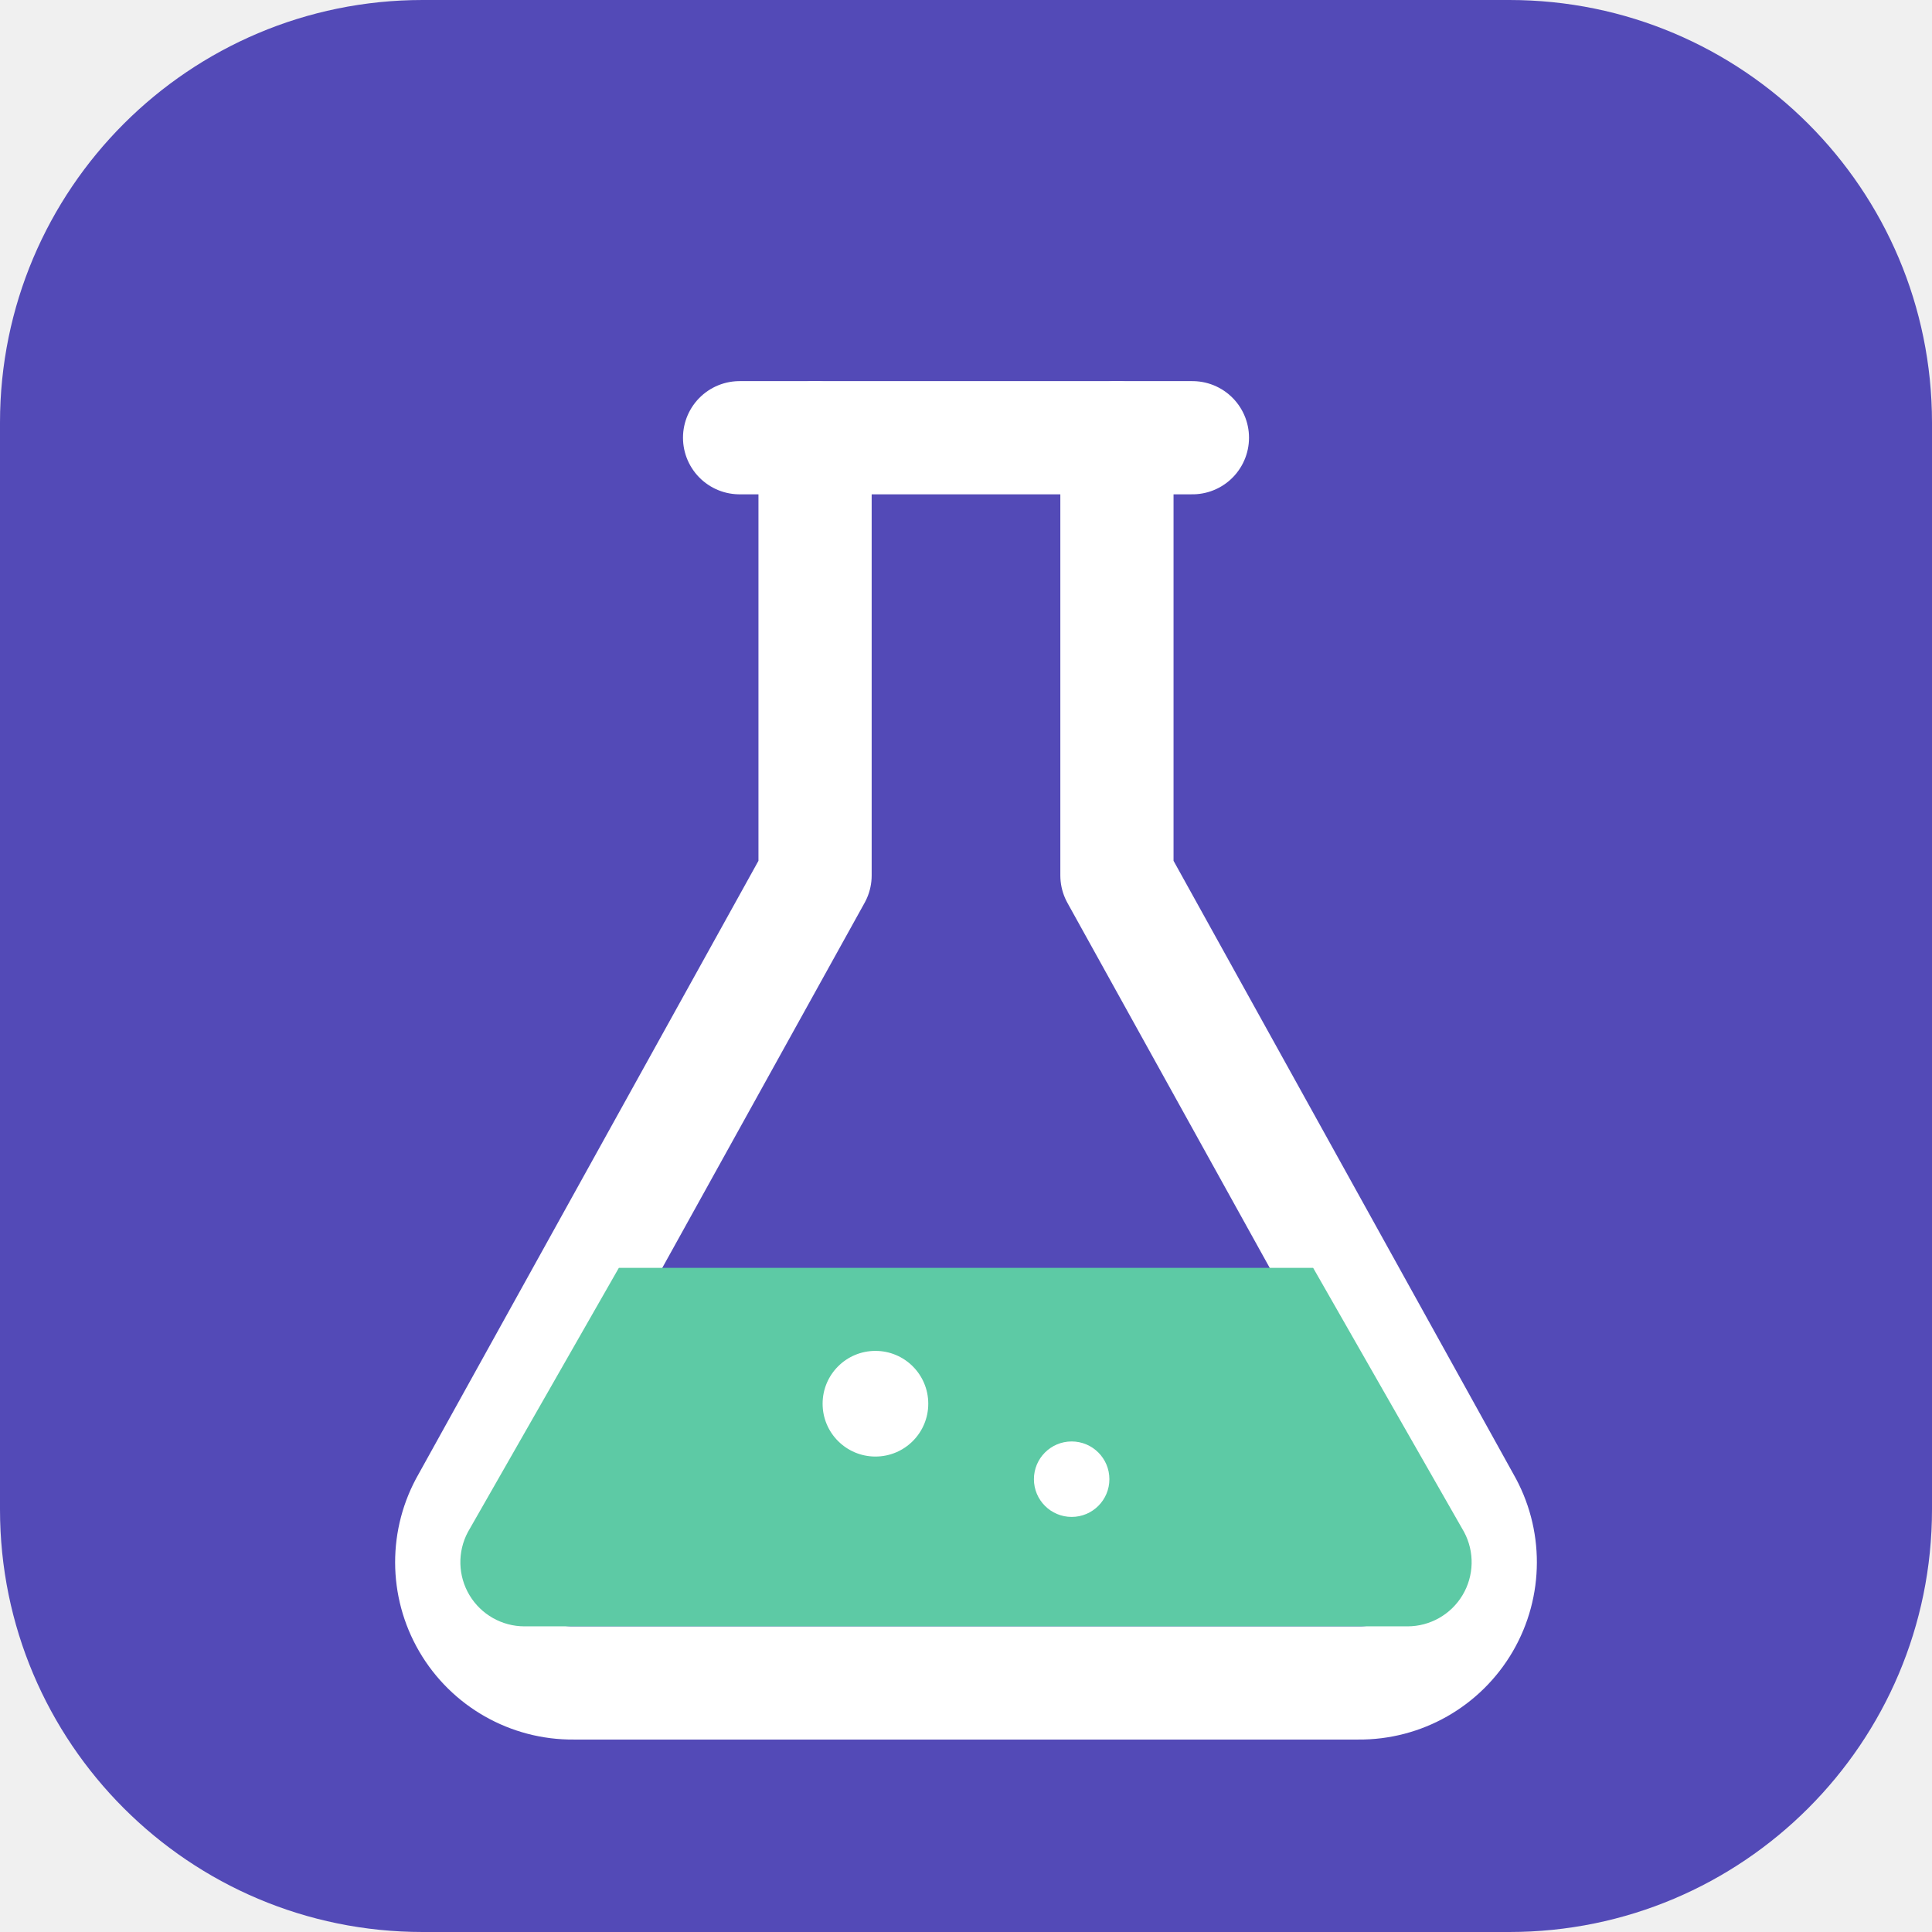
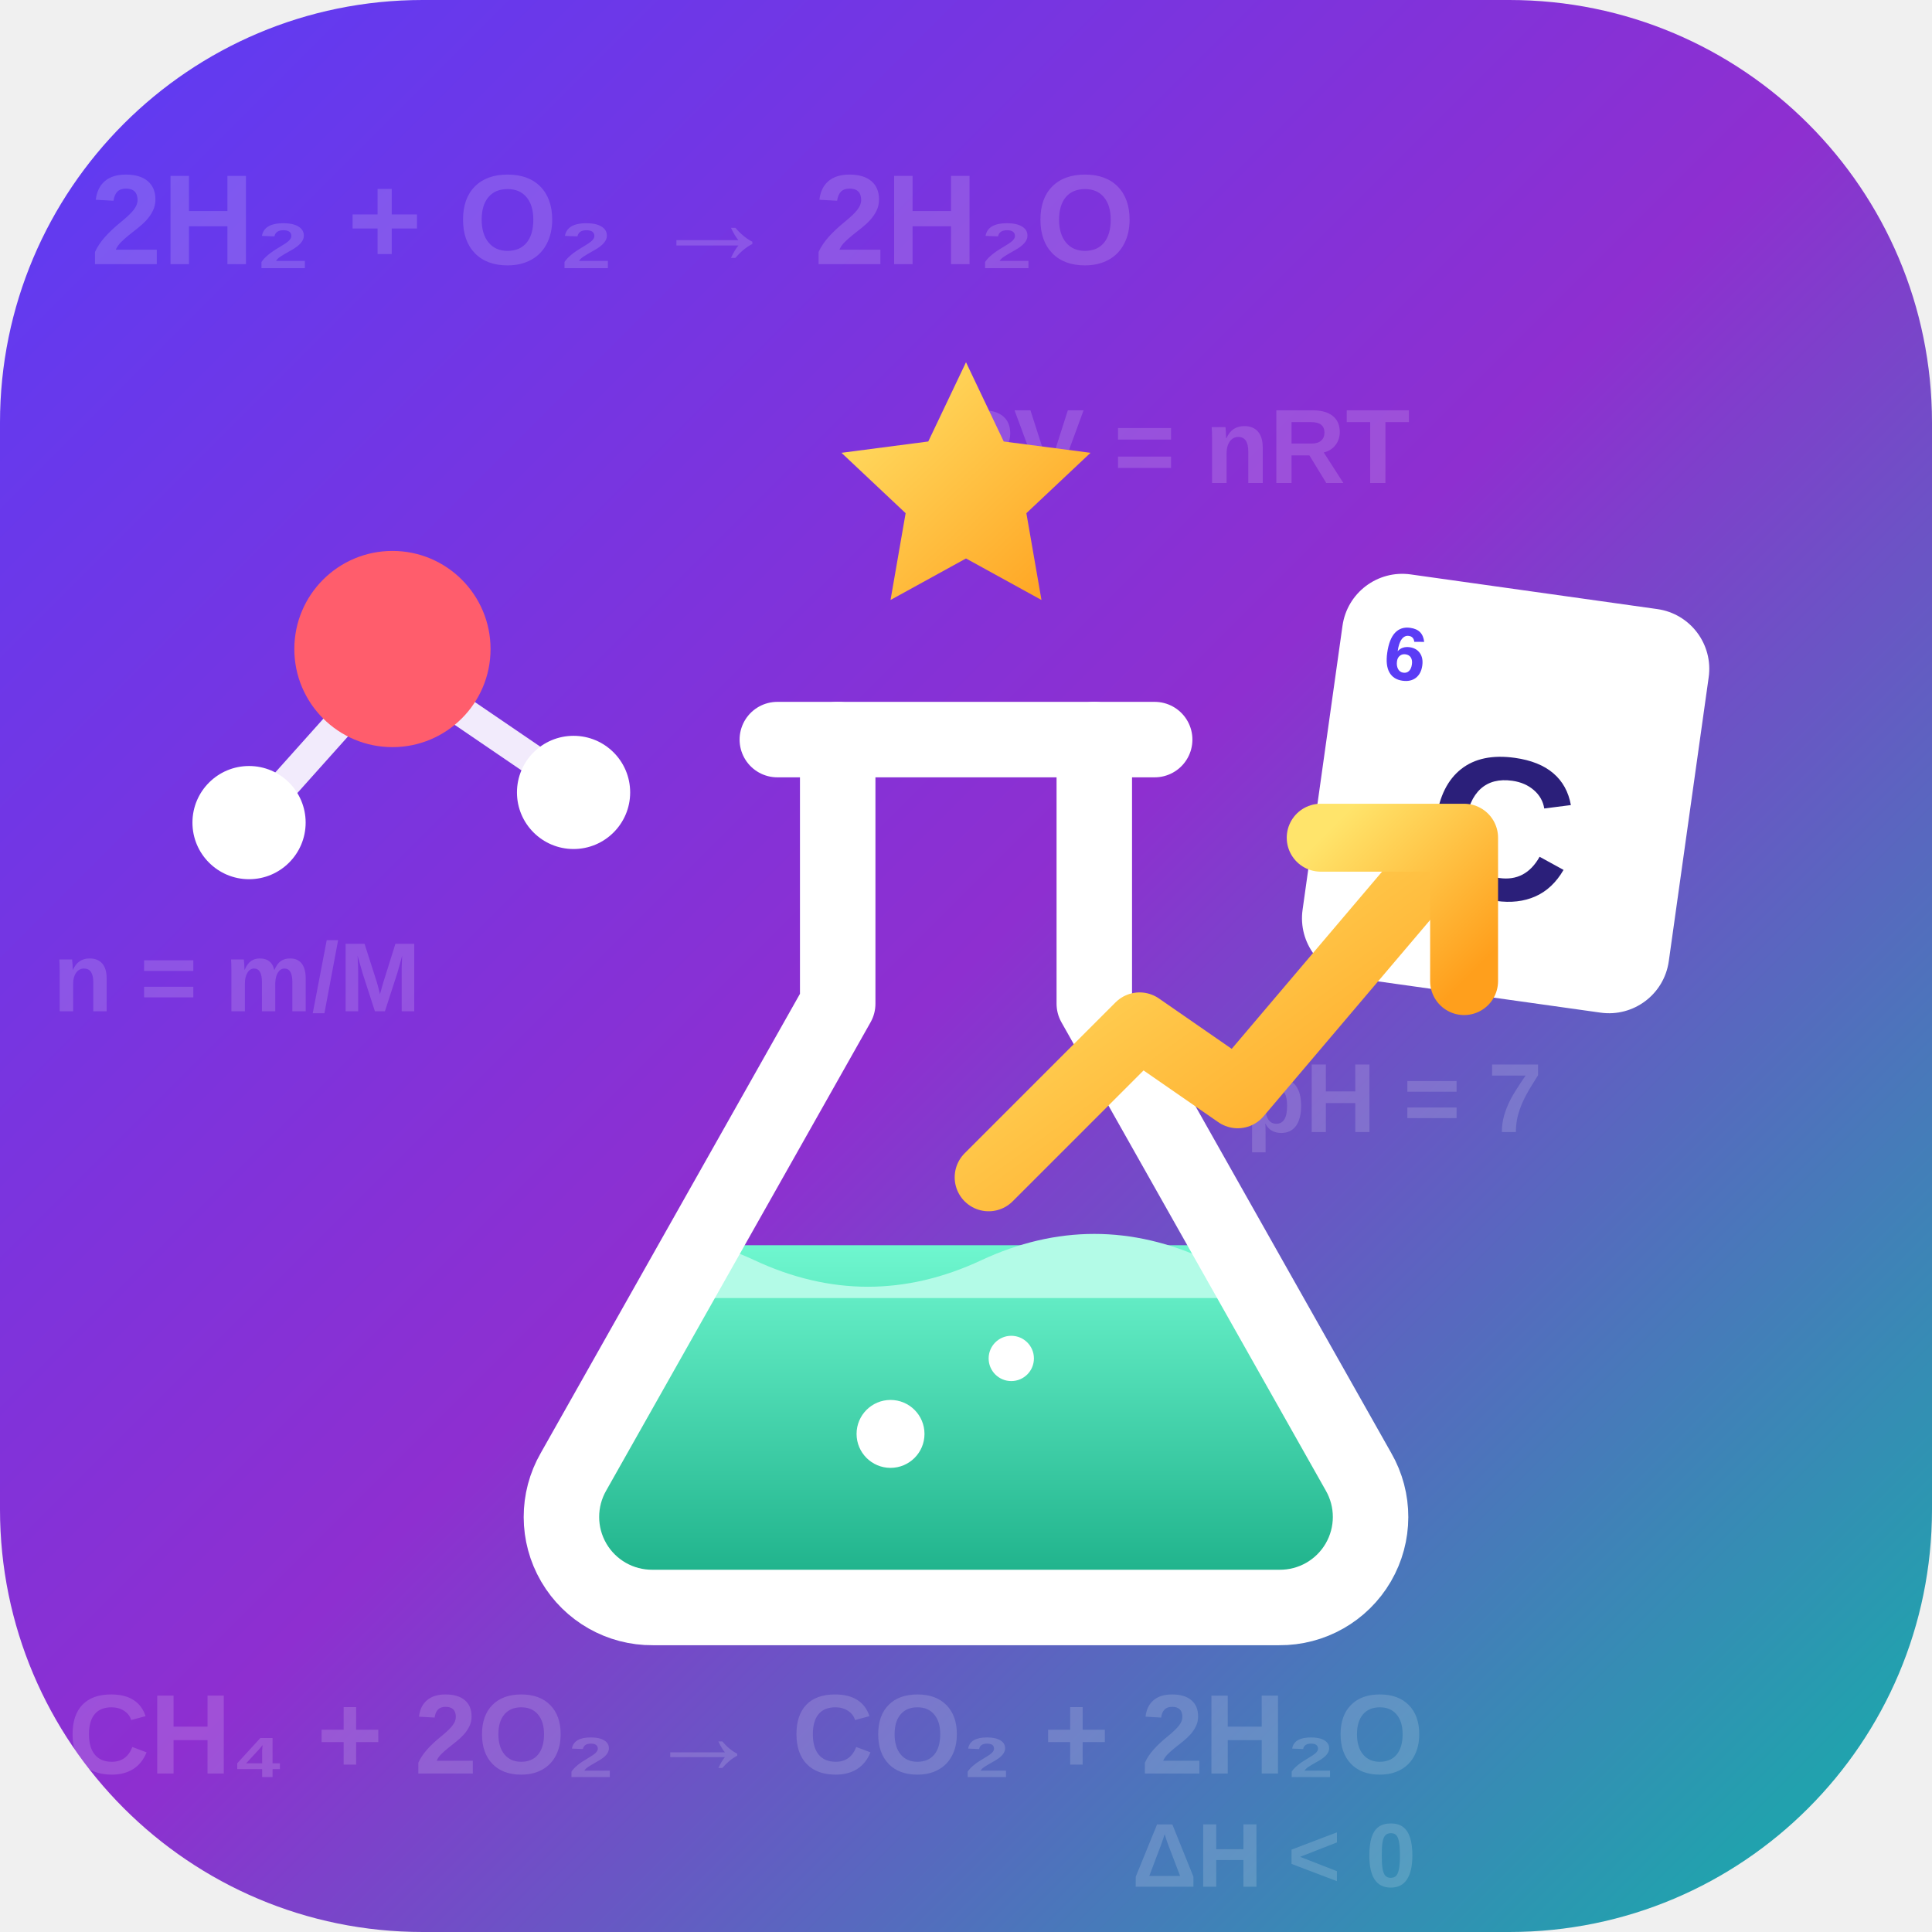
<svg xmlns="http://www.w3.org/2000/svg" viewBox="0 0 512 512">
-   <rect width="512" height="512" rx="112" fill="#534ab7" />
-   <g fill="none" stroke="#ffffff" stroke-width="30" stroke-linecap="round" stroke-linejoin="round">
-     <path d="M196 116h120" />
-     <path d="M216 116v116l-92 166a32 32 0 0 0 28 48h208a32 32 0 0 0 28-48l-92-166V116" />
+   <defs>
+     <linearGradient id="bg" x1="0" y1="0" x2="1" y2="1">
+       <stop offset="0" stop-color="#5b3cf5" />
+       <stop offset=".5" stop-color="#8e2fd0" />
+       <stop offset="1" stop-color="#0fb5a8" />
+     </linearGradient>
+     <linearGradient id="liq" x1="0" y1="0" x2="0" y2="1">
+       <stop offset="0" stop-color="#6ff7cf" />
+       <stop offset="1" stop-color="#14a982" />
+     </linearGradient>
+     <linearGradient id="gold" x1="0" y1="0" x2="1" y2="1">
+       <stop offset="0" stop-color="#ffe46b" />
+       <stop offset="1" stop-color="#ff9f1c" />
+     </linearGradient>
+     <clipPath id="fl">
+       <path d="M222 196v70l-70 124a24 24 0 0 0 21 36h166a24 24 0 0 0 21-36l-70-124v-70z" />
+     </clipPath>
+     <clipPath id="r">
+       <rect width="512" height="512" rx="112" />
+     </clipPath>
+   </defs>
+   <g clip-path="url(#r)">
+     <rect width="512" height="512" fill="url(#bg)" />
+     <g font-family="Arial, sans-serif" font-weight="700" fill="#fff" opacity=".16">
+       <text x="24" y="70" font-size="34">2H₂ + O₂ → 2H₂O</text>
+       <text x="250" y="128" font-size="28">PV = nRT</text>
+       <text x="18" y="470" font-size="30">CH₄ + 2O₂ → CO₂ + 2H₂O</text>
+       <text x="330" y="300" font-size="26">pH = 7</text>
+       <text x="14" y="268" font-size="26">n = m/M</text>
+       <text x="300" y="500" font-size="24">ΔH &lt; 0</text>
+     </g>
+     <g>
+       <line x1="104" y1="176" x2="70" y2="214" stroke="#fff" stroke-width="8" opacity=".9" />
+       <line x1="104" y1="176" x2="148" y2="206" stroke="#fff" stroke-width="8" opacity=".9" />
+       <circle cx="104" cy="172" r="26" fill="#ff5d6c" />
+       <circle cx="66" cy="218" r="15" fill="#fff" />
+       <circle cx="152" cy="210" r="15" fill="#fff" />
+     </g>
+     <g transform="translate(358 150) rotate(8)">
+       <rect width="98" height="108" rx="16" fill="#fff" />
+       <text x="12" y="28" font-family="Arial" font-size="20" font-weight="700" fill="#5b3cf5">6</text>
+       <text x="49" y="82" font-family="Arial" font-size="54" font-weight="800" fill="#2b1f7a" text-anchor="middle">C</text>
+     </g>
+     <g clip-path="url(#fl)">
+       <rect x="140" y="330" width="240" height="100" fill="url(#liq)" />
+       <path d="M140 334q30-14 60 0t60 0 60 0 60 0v10H140z" fill="#b3fbe7" />
+     </g>
+     <g fill="none" stroke="#fff" stroke-width="20" stroke-linecap="round" stroke-linejoin="round">
+       <path d="M206 196h100" />
+       <path d="M222 196v70l-70 124a24 24 0 0 0 21 36h166a24 24 0 0 0 21-36l-70-124v-70" />
+     </g>
+     <circle cx="236" cy="380" r="9" fill="#fff" />
+     <circle cx="268" cy="360" r="6" fill="#fff" />
+     <path d="M262 312l40-40 26 18 56-66" fill="none" stroke="url(#gold)" stroke-width="18" stroke-linecap="round" stroke-linejoin="round" />
+     <path d="M350 222h38v38" fill="none" stroke="url(#gold)" stroke-width="18" stroke-linecap="round" stroke-linejoin="round" />
+     <path d="M256 96l10 21 23 3-17 16 4 23-20-11-20 11 4-23-17-16 23-3z" fill="url(#gold)" />
  </g>
-   <path d="M164 336h184l40 70a17 17 0 0 1-15 25H139a17 17 0 0 1-15-25z" fill="#5dcaa5" />
-   <circle cx="232" cy="372" r="14" fill="#ffffff" />
-   <circle cx="284" cy="392" r="10" fill="#ffffff" />
</svg>
